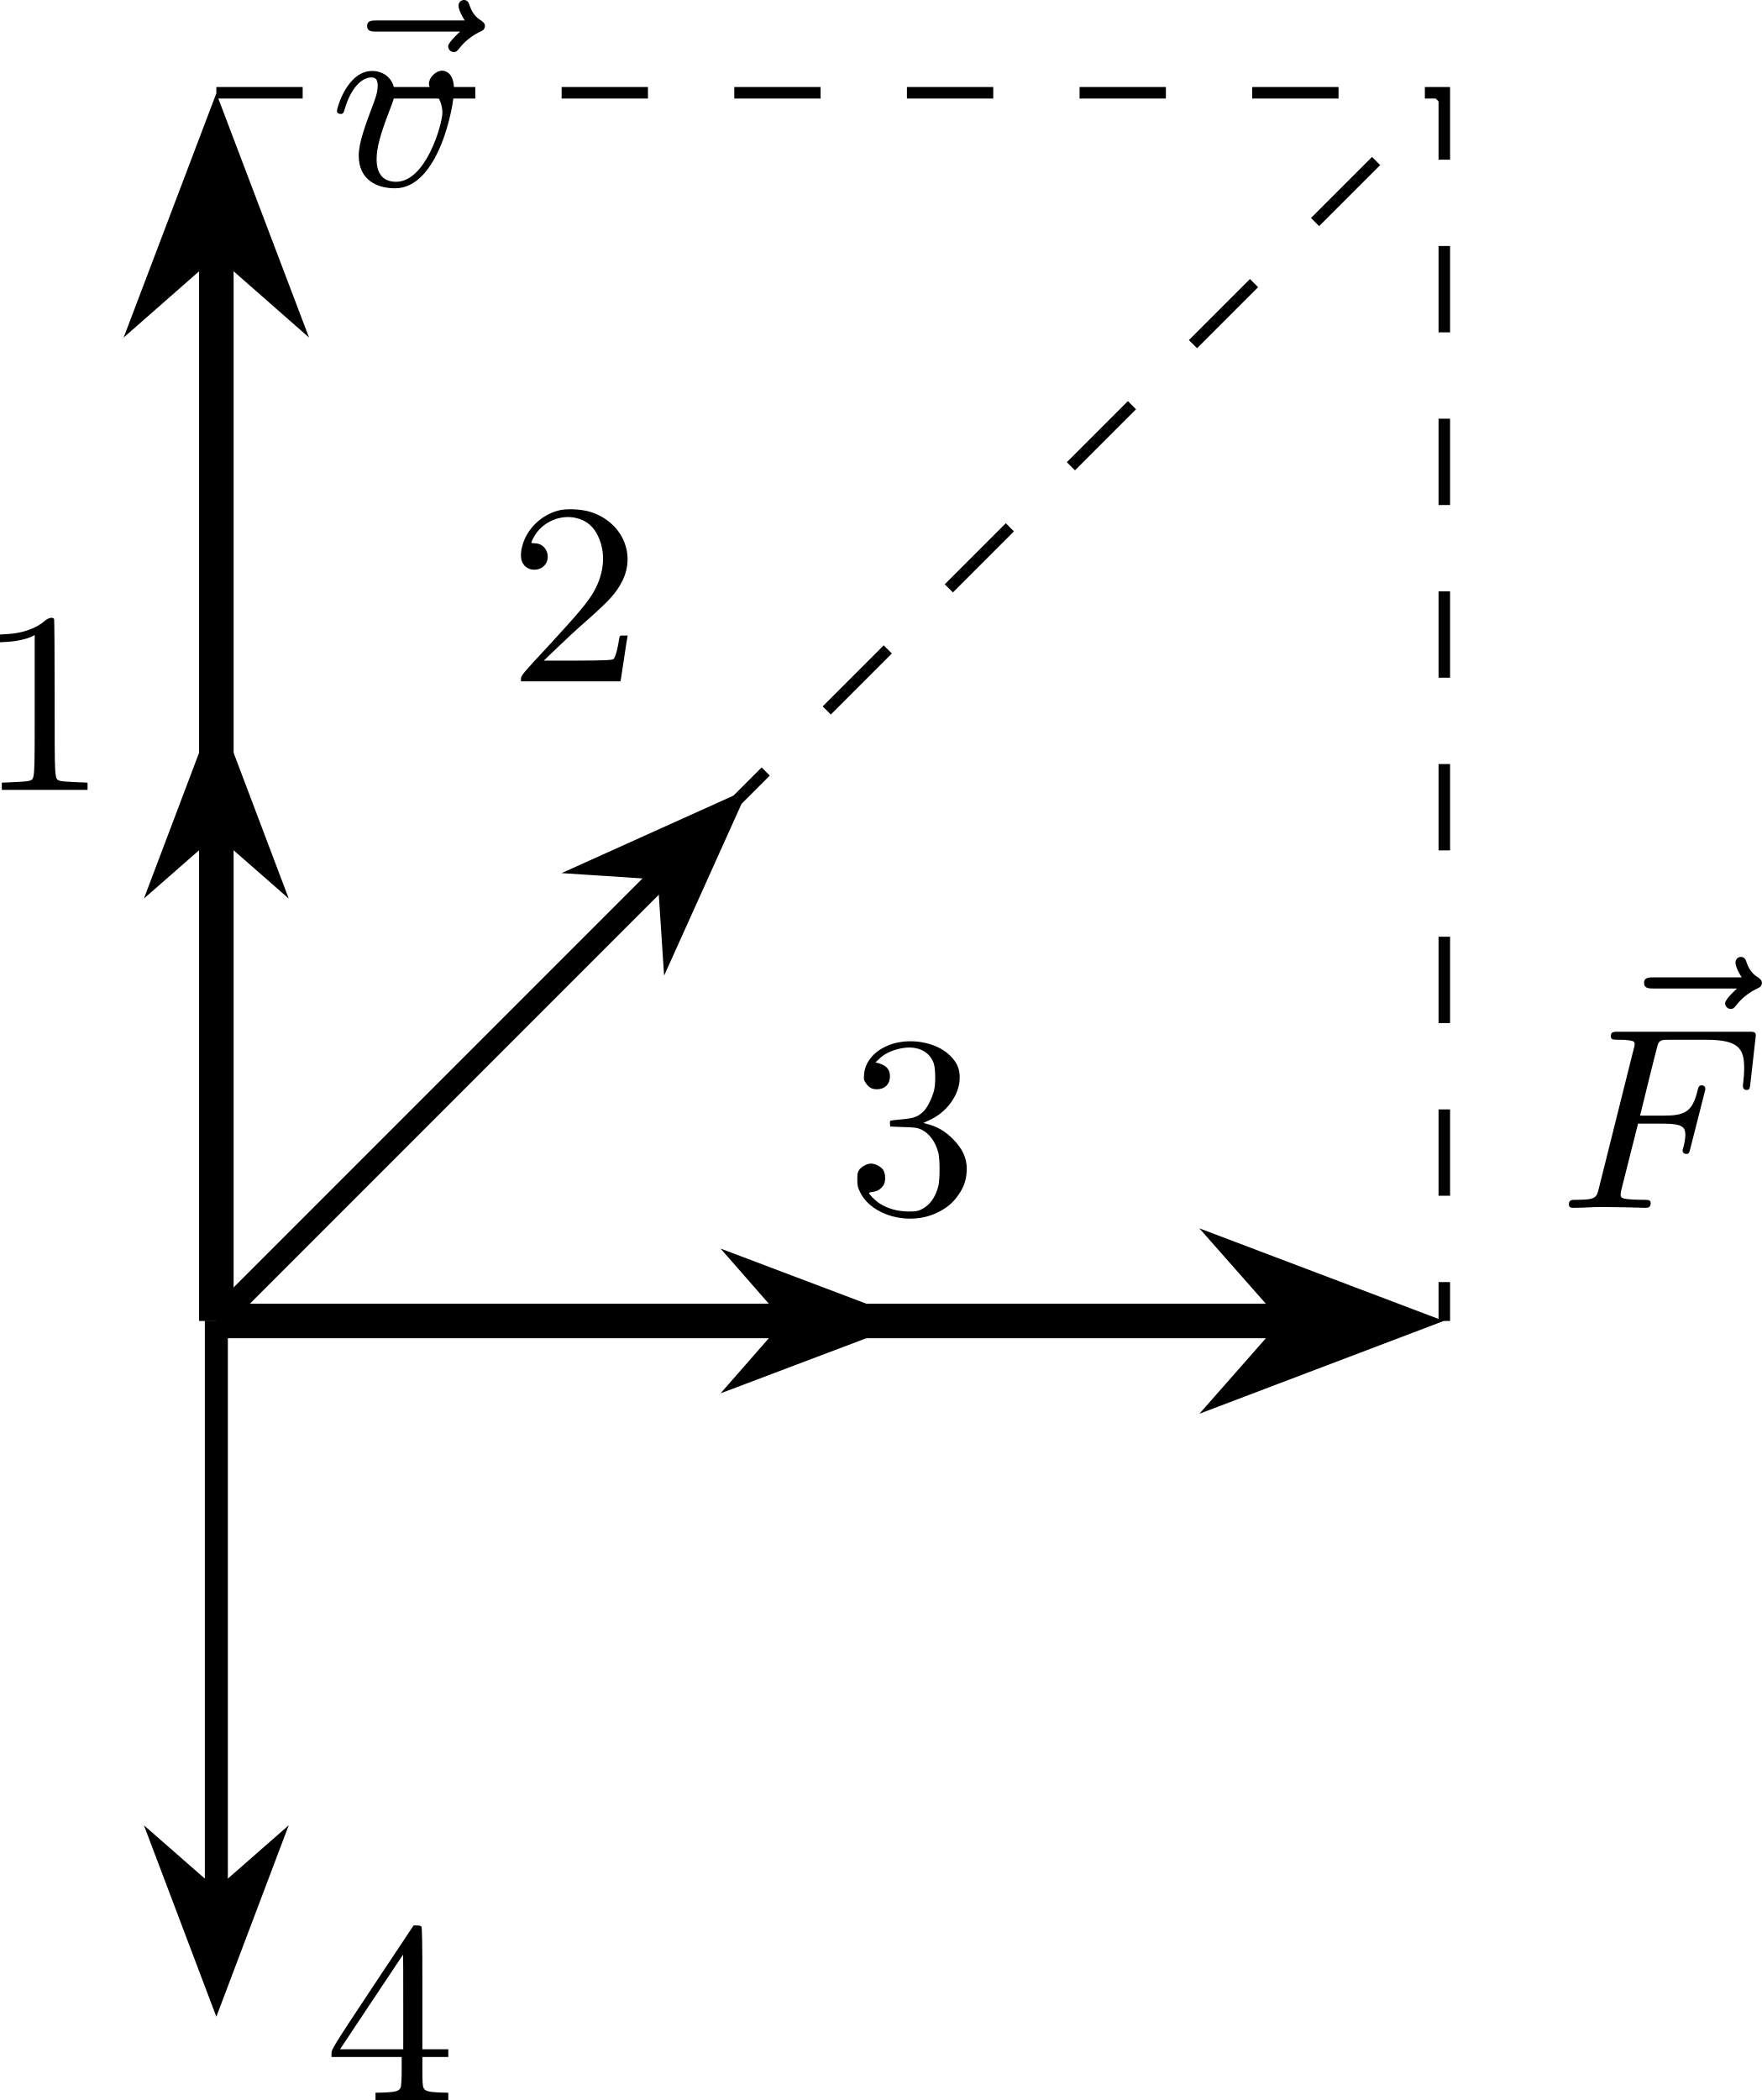
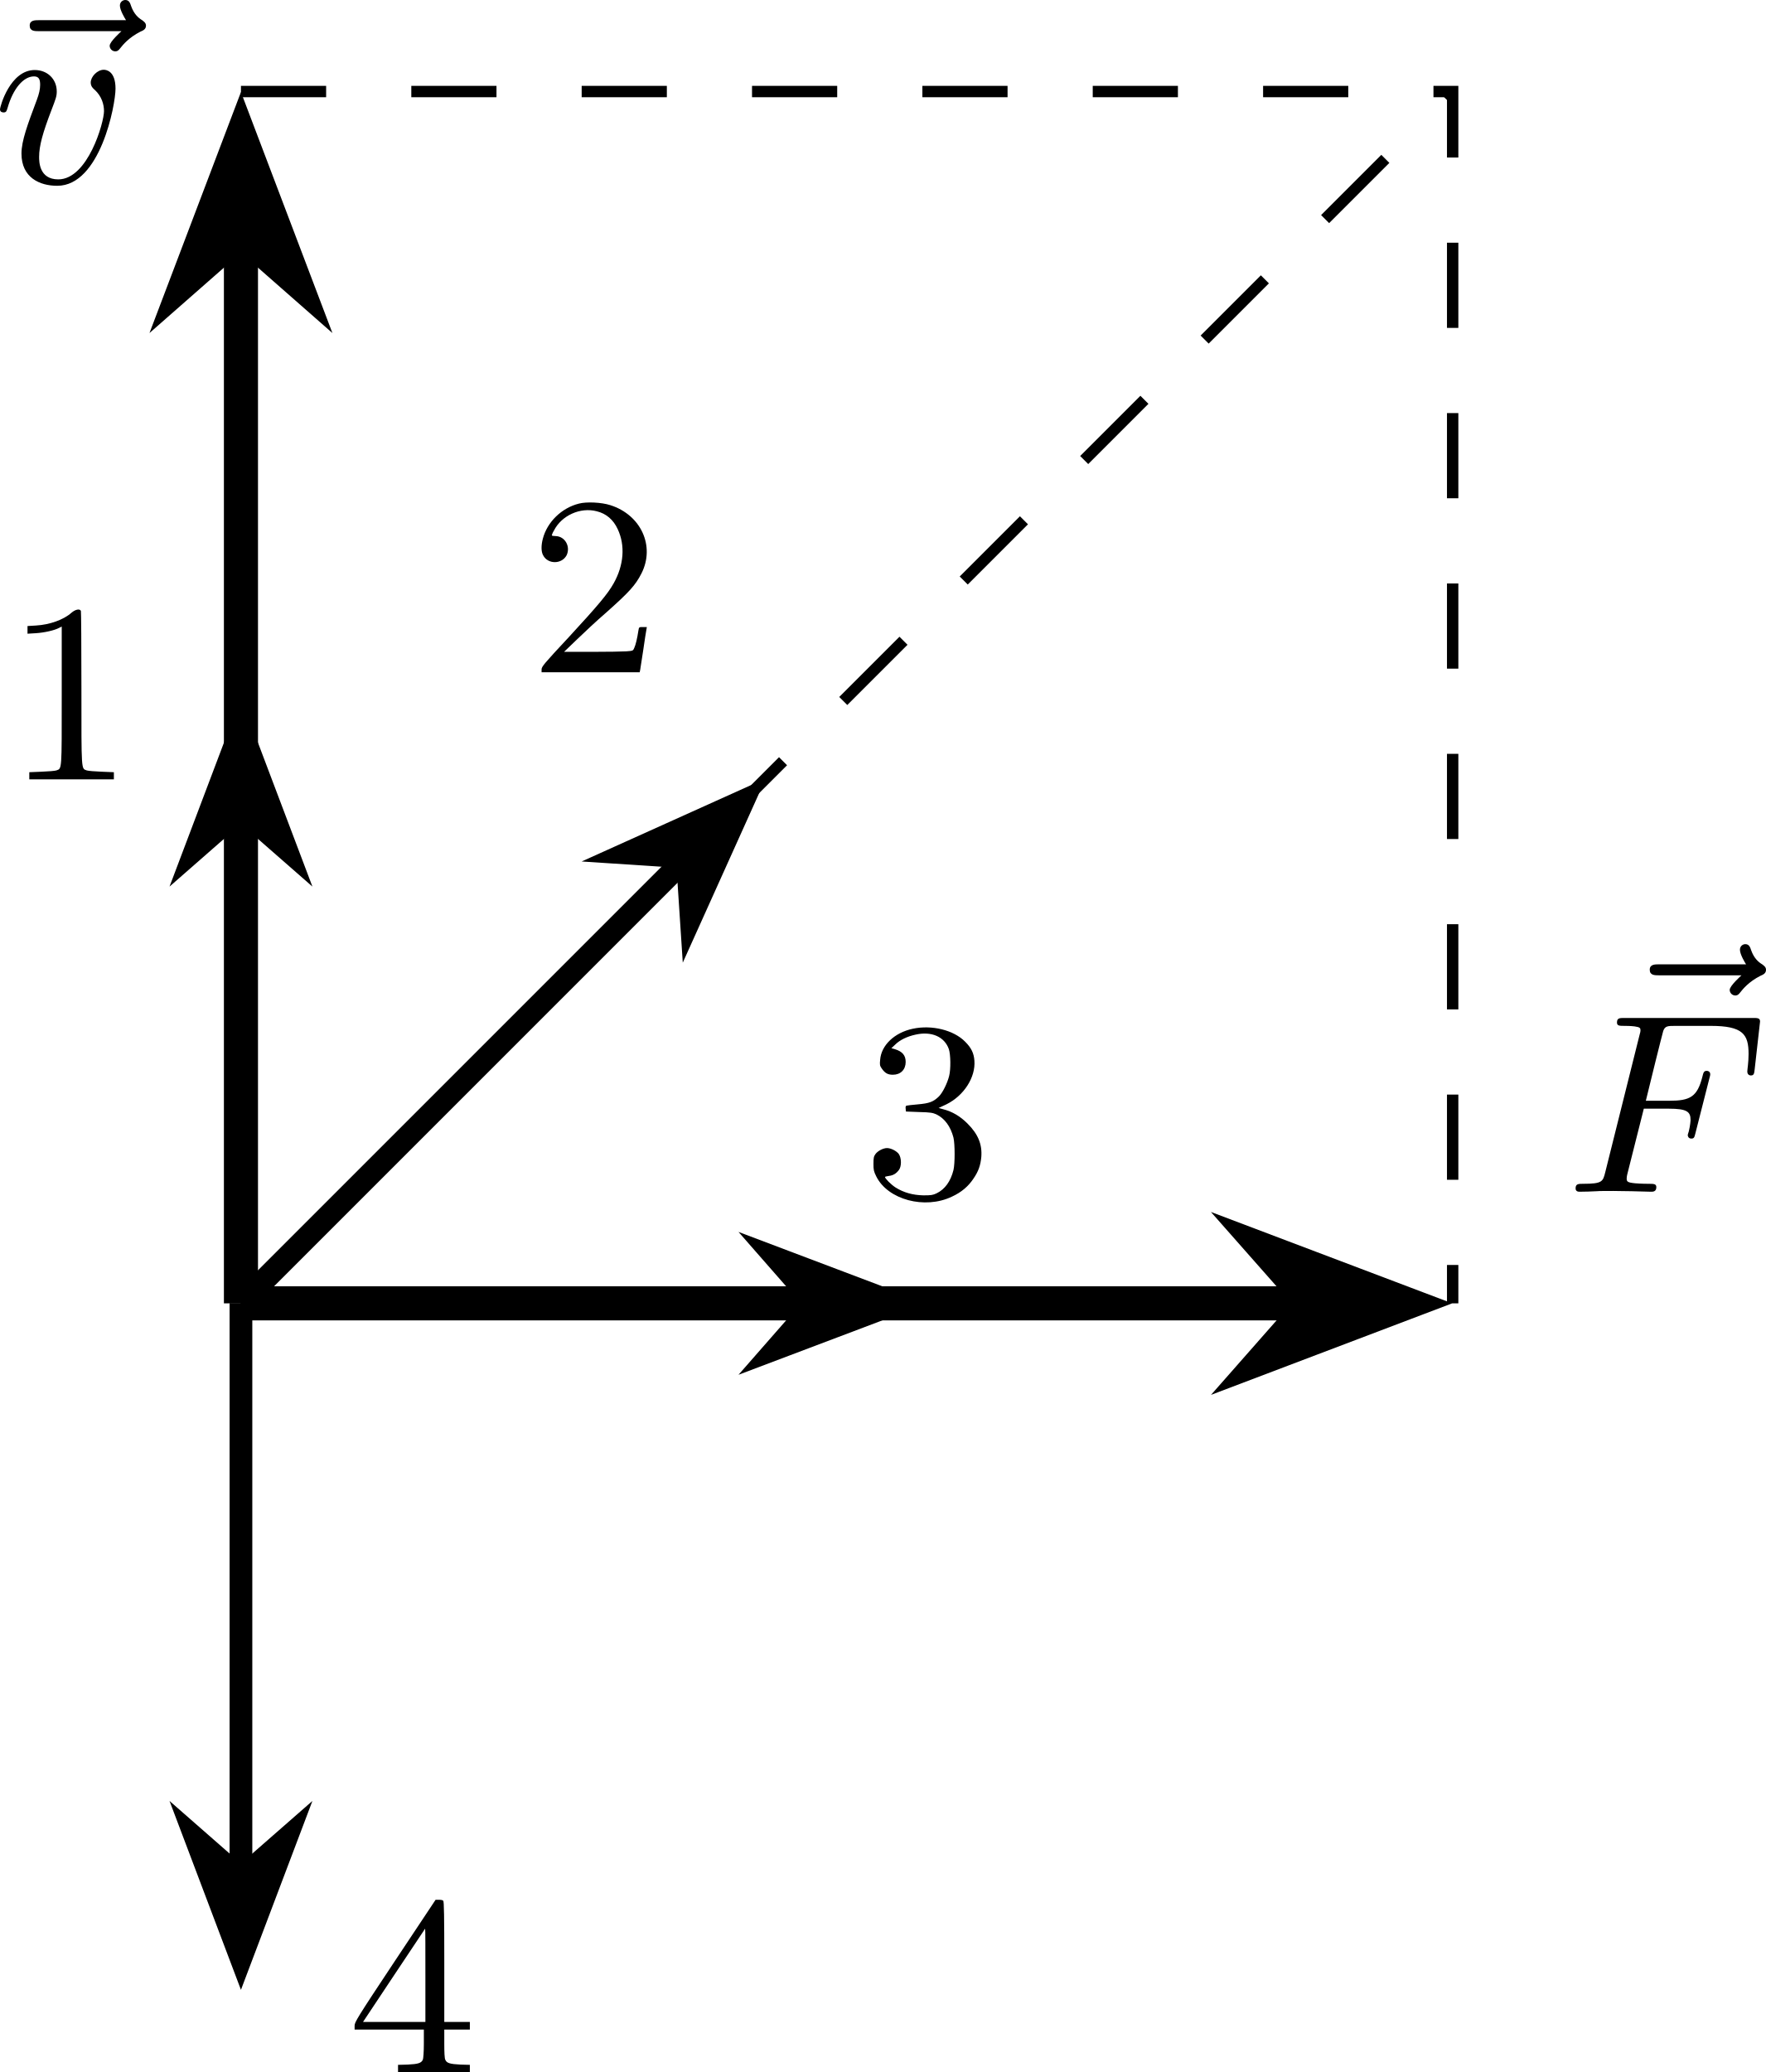
- <svg xmlns="http://www.w3.org/2000/svg" xmlns:xlink="http://www.w3.org/1999/xlink" version="1.1" width="79.308pt" height="94.511pt" viewBox="-65.854 -66.692 61.006 72.701">
+ <svg xmlns="http://www.w3.org/2000/svg" xmlns:xlink="http://www.w3.org/1999/xlink" version="1.1" width="80.561pt" height="94.511pt" viewBox="-66.428 -66.692 61.97 72.701">
  <defs>
    <path id="g1-49" d="M2.376-5.855C2.107-5.613 1.614-5.434 1.13-5.407L.834-5.389V-5.254V-5.12L1.13-5.138C1.417-5.156 1.784-5.236 1.946-5.326L2.035-5.371V-2.95C2.035-.287 2.044-.395 1.847-.323C1.793-.305 1.56-.287 1.327-.278L.897-.26V-.134V-.009H2.376H3.865V-.134V-.26L3.434-.278C3.201-.287 2.968-.305 2.914-.323C2.717-.395 2.726-.26 2.726-3.201C2.726-4.671 2.717-5.891 2.708-5.918C2.672-6.007 2.511-5.972 2.376-5.855Z" />
    <path id="g1-50" d="M1.757-5.918C1.148-5.765 .646-5.272 .493-4.689C.43-4.456 .43-4.232 .502-4.107C.664-3.784 1.157-3.784 1.327-4.107C1.47-4.411 1.273-4.77 .941-4.779C.87-4.779 .807-4.788 .807-4.806C.807-4.815 .834-4.896 .879-4.967C1.148-5.505 1.811-5.801 2.385-5.649C2.717-5.568 2.968-5.353 3.12-5.021C3.389-4.447 3.335-3.757 2.977-3.12C2.771-2.753 2.448-2.367 1.399-1.228C.529-.296 .448-.197 .448-.099V0H2.17H3.891L3.909-.09C3.918-.143 3.963-.457 4.017-.789C4.062-1.121 4.116-1.435 4.125-1.488L4.142-1.587H3.999C3.873-1.587 3.865-1.587 3.847-1.47C3.802-1.175 3.748-.959 3.703-.861C3.658-.753 3.658-.753 3.425-.735C3.3-.726 2.753-.717 2.215-.717H1.237L1.695-1.157C1.937-1.39 2.394-1.82 2.708-2.089C3.524-2.815 3.739-3.049 3.954-3.47C4.438-4.429 3.936-5.523 2.86-5.864C2.555-5.963 2.026-5.99 1.757-5.918Z" />
    <path id="g1-51" d="M1.784-5.918C1.139-5.783 .672-5.335 .637-4.824C.619-4.654 .628-4.618 .69-4.528C.807-4.358 .906-4.304 1.085-4.304C1.354-4.304 1.533-4.483 1.533-4.752C1.533-4.985 1.417-5.12 1.157-5.2L1.031-5.236L1.166-5.362C1.327-5.523 1.587-5.649 1.883-5.712C2.439-5.837 2.896-5.64 3.049-5.2C3.111-5.012 3.12-4.501 3.058-4.259C2.995-4.008 2.833-3.676 2.699-3.542C2.502-3.353 2.367-3.3 1.955-3.264C1.757-3.246 1.587-3.228 1.56-3.219S1.524-3.165 1.533-3.111L1.542-3.013L2.008-2.995C2.412-2.986 2.484-2.968 2.609-2.914C2.905-2.771 3.111-2.484 3.21-2.098C3.264-1.874 3.264-1.175 3.21-.959C3.111-.565 2.914-.287 2.618-.143C2.484-.081 2.43-.072 2.152-.072C1.775-.081 1.462-.17 1.175-.35C1.022-.448 .807-.664 .807-.717C.807-.726 .87-.744 .941-.753C1.094-.771 1.201-.834 1.3-.968C1.39-1.094 1.39-1.381 1.291-1.524C1.21-1.632 1.013-1.731 .879-1.731S.556-1.632 .475-1.524C.412-1.435 .403-1.39 .403-1.175C.403-.968 .412-.915 .502-.735C.906 .081 2.206 .43 3.156-.027C3.488-.179 3.73-.386 3.909-.655C4.089-.915 4.16-1.13 4.187-1.417C4.223-1.865 4.071-2.224 3.703-2.591C3.443-2.851 3.165-3.013 2.851-3.093L2.69-3.138L2.959-3.264C3.578-3.569 3.99-4.214 3.945-4.797C3.927-5.057 3.838-5.245 3.622-5.461C3.219-5.873 2.448-6.061 1.784-5.918Z" />
    <path id="g1-52" d="M1.686-3.909C.341-1.883 .269-1.757 .269-1.632V-1.497H1.479H2.699V-1.004C2.699-.708 2.681-.475 2.663-.439C2.609-.323 2.502-.287 2.134-.269L1.793-.26V-.134V-.009H3.058H4.313V-.134V-.26L3.981-.269C3.613-.287 3.497-.323 3.452-.439C3.425-.475 3.416-.708 3.416-1.004V-1.497H3.865H4.313V-1.632V-1.766H3.865H3.416V-3.873C3.416-5.478 3.407-5.99 3.38-6.016C3.362-6.043 3.291-6.052 3.228-6.052H3.111ZM2.753-3.398V-1.766H1.659H.565L1.65-3.398C2.251-4.304 2.744-5.039 2.744-5.039C2.753-5.039 2.753-4.304 2.753-3.398Z" />
    <path id="g0-70" d="M2.789-2.914H3.667C4.304-2.914 4.429-2.806 4.429-2.52C4.429-2.493 4.42-2.331 4.367-2.116C4.331-2.008 4.331-2 4.331-1.982C4.331-1.946 4.358-1.865 4.456-1.865S4.564-1.91 4.6-2.053L5.093-3.99C5.102-4.026 5.12-4.08 5.12-4.125C5.12-4.178 5.084-4.241 4.994-4.241C4.896-4.241 4.878-4.178 4.842-4.026C4.663-3.327 4.411-3.192 3.685-3.192H2.86C2.977-3.685 3.434-5.523 3.47-5.64C3.533-5.819 3.631-5.819 3.9-5.819H5.138C6.267-5.819 6.465-5.523 6.465-4.833C6.465-4.528 6.42-4.286 6.42-4.214S6.465-4.08 6.545-4.08C6.653-4.08 6.662-4.142 6.68-4.304L6.868-5.972C6.868-6.097 6.779-6.097 6.608-6.097H2.116C1.937-6.097 1.847-6.097 1.847-5.936C1.847-5.819 1.937-5.819 2.125-5.819C2.161-5.819 2.322-5.819 2.466-5.801C2.663-5.774 2.672-5.738 2.672-5.658C2.672-5.631 2.672-5.613 2.627-5.452L1.435-.681C1.354-.359 1.336-.278 .664-.278C.493-.278 .395-.278 .395-.117C.395-.063 .421 0 .529 0C.628 0 1.049-.009 1.139-.018C1.21-.027 1.524-.027 1.722-.027C1.892-.027 2.143-.018 2.358-.018S2.824 0 3.04 0C3.111 0 3.228 0 3.228-.161C3.228-.278 3.138-.278 2.95-.278C2.932-.278 2.699-.278 2.484-.296C2.206-.323 2.188-.359 2.188-.466C2.188-.484 2.188-.538 2.224-.672L2.789-2.914Z" />
    <path id="g0-118" d="M4.313-3.309C4.313-3.936 3.981-3.972 3.9-3.972C3.676-3.972 3.443-3.73 3.443-3.524C3.443-3.389 3.524-3.318 3.587-3.264C3.829-3.04 3.909-2.753 3.909-2.52C3.909-2.125 3.344-.126 2.304-.126C1.632-.126 1.632-.753 1.632-.915C1.632-1.3 1.757-1.757 2.071-2.573C2.215-2.95 2.251-3.04 2.251-3.21C2.251-3.649 1.919-3.963 1.479-3.963C.619-3.963 .26-2.69 .26-2.582C.26-2.502 .323-2.475 .386-2.475C.484-2.475 .493-2.529 .529-2.645C.717-3.3 1.076-3.739 1.453-3.739C1.632-3.739 1.668-3.622 1.668-3.443C1.668-3.291 1.632-3.129 1.551-2.914C1.228-2.053 1.013-1.479 1.013-1.031C1.013-.188 1.65 .099 2.268 .099C3.775 .099 4.313-2.735 4.313-3.309Z" />
    <path id="g0-126" d="M4.86-5.326C4.842-5.308 4.447-4.958 4.447-4.815C4.447-4.707 4.537-4.618 4.645-4.618C4.734-4.618 4.779-4.68 4.815-4.725C4.914-4.851 5.12-5.102 5.523-5.308C5.631-5.353 5.721-5.398 5.721-5.523C5.721-5.622 5.631-5.676 5.586-5.712C5.452-5.792 5.299-5.927 5.2-6.205C5.165-6.312 5.129-6.42 4.994-6.42C4.914-6.42 4.806-6.357 4.806-6.223C4.806-6.061 4.985-5.765 5.021-5.712H1.973C1.82-5.712 1.641-5.712 1.641-5.523C1.641-5.326 1.811-5.326 1.973-5.326H4.86Z" />
  </defs>
  <g id="page1">
-     <path d="M-58.363-63.48H-15.844V-20.961" stroke="#000" fill="none" stroke-width=".399" stroke-miterlimit="10" stroke-dasharray="2.989 2.989" />
-     <path d="M-58.363-20.961L-15.844-63.48" stroke="#000" fill="none" stroke-width=".399" stroke-miterlimit="10" stroke-dasharray="2.989 2.989" />
-     <path d="M-58.363-20.961V-58.324" stroke="#000" fill="none" stroke-width="1.196" stroke-miterlimit="10" />
-     <path d="M-58.363-61.777L-60.16-57.043L-58.363-58.621L-56.566-57.043Z" />
-     <path d="M-58.363-61.777L-60.16-57.043L-58.363-58.621L-56.566-57.043Z" stroke="#000" fill="none" stroke-width="1.196" stroke-miterlimit="10" />
-     <g transform="matrix(1 0 0 1 3.9175 -39.3122)">
-       <use x="-58.701" y="-20.96" xlink:href="#g0-126" />
-       <use x="-58.363" y="-20.96" xlink:href="#g0-118" />
+     <path d="M-57.973-63.48H-15.453V-20.961" stroke="#000" fill="none" stroke-width=".399" stroke-miterlimit="10" stroke-dasharray="2.989 2.989" />
+     <path d="M-57.973-20.961L-15.453-63.48" stroke="#000" fill="none" stroke-width=".399" stroke-miterlimit="10" stroke-dasharray="2.989 2.989" />
+     <path d="M-57.973-20.961V-58.324" stroke="#000" fill="none" stroke-width="1.196" stroke-miterlimit="10" />
+     <path d="M-57.973-61.777L-59.77-57.043L-57.973-58.621L-56.176-57.043Z" />
+     <path d="M-57.973-61.777L-59.77-57.043L-57.973-58.621L-56.176-57.043Z" stroke="#000" fill="none" stroke-width="1.196" stroke-miterlimit="10" />
+     <g transform="matrix(1 0 0 1 -8.7155 -39.3122)">
+       <use x="-58.311" y="-20.96" xlink:href="#g0-126" />
+       <use x="-57.972" y="-20.96" xlink:href="#g0-118" />
    </g>
-     <path d="M-58.363-20.961H-21" stroke="#000" fill="none" stroke-width="1.196" stroke-miterlimit="10" />
-     <path d="M-17.547-20.961L-22.281-22.754L-20.699-20.961L-22.281-19.164Z" />
-     <path d="M-17.547-20.961L-22.281-22.754L-20.699-20.961L-22.281-19.164Z" stroke="#000" fill="none" stroke-width="1.196" stroke-miterlimit="10" />
+     <path d="M-57.973-20.961H-20.609" stroke="#000" fill="none" stroke-width="1.196" stroke-miterlimit="10" />
+     <path d="M-17.156-20.961L-21.891-22.754L-20.309-20.961L-21.891-19.164Z" />
+     <path d="M-17.156-20.961L-21.891-22.754L-20.309-20.961L-21.891-19.164Z" stroke="#000" fill="none" stroke-width="1.196" stroke-miterlimit="10" />
    <g transform="matrix(1 0 0 1 46.4377 -3.9175)">
-       <use x="-57.006" y="-23.227" xlink:href="#g0-126" />
-       <use x="-58.363" y="-20.96" xlink:href="#g0-70" />
+       <use x="-56.616" y="-23.227" xlink:href="#g0-126" />
+       <use x="-57.972" y="-20.96" xlink:href="#g0-70" />
    </g>
-     <path d="M-58.363-20.961V-38.109" stroke="#000" fill="none" stroke-width=".797" stroke-miterlimit="10" />
-     <path d="M-58.363-41.086L-59.934-36.934L-58.363-38.309L-56.793-36.934Z" />
-     <path d="M-58.363-41.086L-59.934-36.934L-58.363-38.309L-56.793-36.934Z" stroke="#000" fill="none" stroke-width=".797" stroke-miterlimit="10" />
+     <path d="M-57.973-20.961V-38.109" stroke="#000" fill="none" stroke-width=".797" stroke-miterlimit="10" />
+     <path d="M-57.973-41.086L-59.543-36.934L-57.973-38.309L-56.402-36.934Z" />
+     <path d="M-57.973-41.086L-59.543-36.934L-57.973-38.309L-56.402-36.934Z" stroke="#000" fill="none" stroke-width=".797" stroke-miterlimit="10" />
    <g transform="matrix(1 0 0 1 -8.3249 -18.3771)">
-       <use x="-58.363" y="-20.96" xlink:href="#g1-49" />
+       <use x="-57.972" y="-20.96" xlink:href="#g1-49" />
    </g>
-     <path d="M-58.363-20.961L-42.844-36.48" stroke="#000" fill="none" stroke-width=".797" stroke-miterlimit="10" />
-     <path d="M-40.742-38.582L-44.789-36.758L-42.703-36.621L-42.566-34.535Z" />
-     <path d="M-40.742-38.582L-44.789-36.758L-42.703-36.621L-42.566-34.535Z" stroke="#000" fill="none" stroke-width=".797" stroke-miterlimit="10" />
+     <path d="M-57.973-20.961L-42.453-36.48" stroke="#000" fill="none" stroke-width=".797" stroke-miterlimit="10" />
+     <path d="M-40.352-38.582L-44.398-36.758L-42.313-36.621L-42.176-34.535Z" />
+     <path d="M-40.352-38.582L-44.398-36.758L-42.313-36.621L-42.176-34.535Z" stroke="#000" fill="none" stroke-width=".797" stroke-miterlimit="10" />
    <g transform="matrix(1 0 0 1 10.1003 -22.1435)">
-       <use x="-58.363" y="-20.96" xlink:href="#g1-50" />
+       <use x="-57.972" y="-20.96" xlink:href="#g1-50" />
    </g>
-     <path d="M-58.363-20.961H-38.379" stroke="#000" fill="none" stroke-width=".797" stroke-miterlimit="10" />
-     <path d="M-35.402-20.961L-39.555-22.531L-38.18-20.961L-39.555-19.391Z" />
-     <path d="M-35.402-20.961L-39.555-22.531L-38.18-20.961L-39.555-19.391Z" stroke="#000" fill="none" stroke-width=".797" stroke-miterlimit="10" />
+     <path d="M-57.973-20.961H-37.988" stroke="#000" fill="none" stroke-width=".797" stroke-miterlimit="10" />
+     <path d="M-35.012-20.961L-39.164-22.531L-37.789-20.961L-39.164-19.391Z" />
+     <path d="M-35.012-20.961L-39.164-22.531L-37.789-20.961L-39.164-19.391Z" stroke="#000" fill="none" stroke-width=".797" stroke-miterlimit="10" />
    <g transform="matrix(1 0 0 1 21.7916 -3.7183)">
-       <use x="-58.363" y="-20.96" xlink:href="#g1-51" />
+       <use x="-57.972" y="-20.96" xlink:href="#g1-51" />
    </g>
-     <path d="M-58.363-20.961V-.977" stroke="#000" fill="none" stroke-width=".797" stroke-miterlimit="10" />
-     <path d="M-58.363 2L-56.793-2.152L-58.363-.777L-59.934-2.152Z" />
-     <path d="M-58.363 2L-56.793-2.152L-58.363-.777L-59.934-2.152Z" stroke="#000" fill="none" stroke-width=".797" stroke-miterlimit="10" />
-     <g transform="matrix(1 0 0 1 3.7183 26.9779)">
-       <use x="-58.363" y="-20.96" xlink:href="#g1-52" />
+     <path d="M-57.973-20.961V-.977" stroke="#000" fill="none" stroke-width=".797" stroke-miterlimit="10" />
+     <path d="M-57.973 2L-56.402-2.152L-57.973-.777L-59.543-2.152Z" />
+     <path d="M-57.973 2L-56.402-2.152L-57.973-.777L-59.543-2.152Z" stroke="#000" fill="none" stroke-width=".797" stroke-miterlimit="10" />
+     <g transform="matrix(1 0 0 1 3.7182 26.9779)">
+       <use x="-57.972" y="-20.96" xlink:href="#g1-52" />
    </g>
  </g>
</svg>
